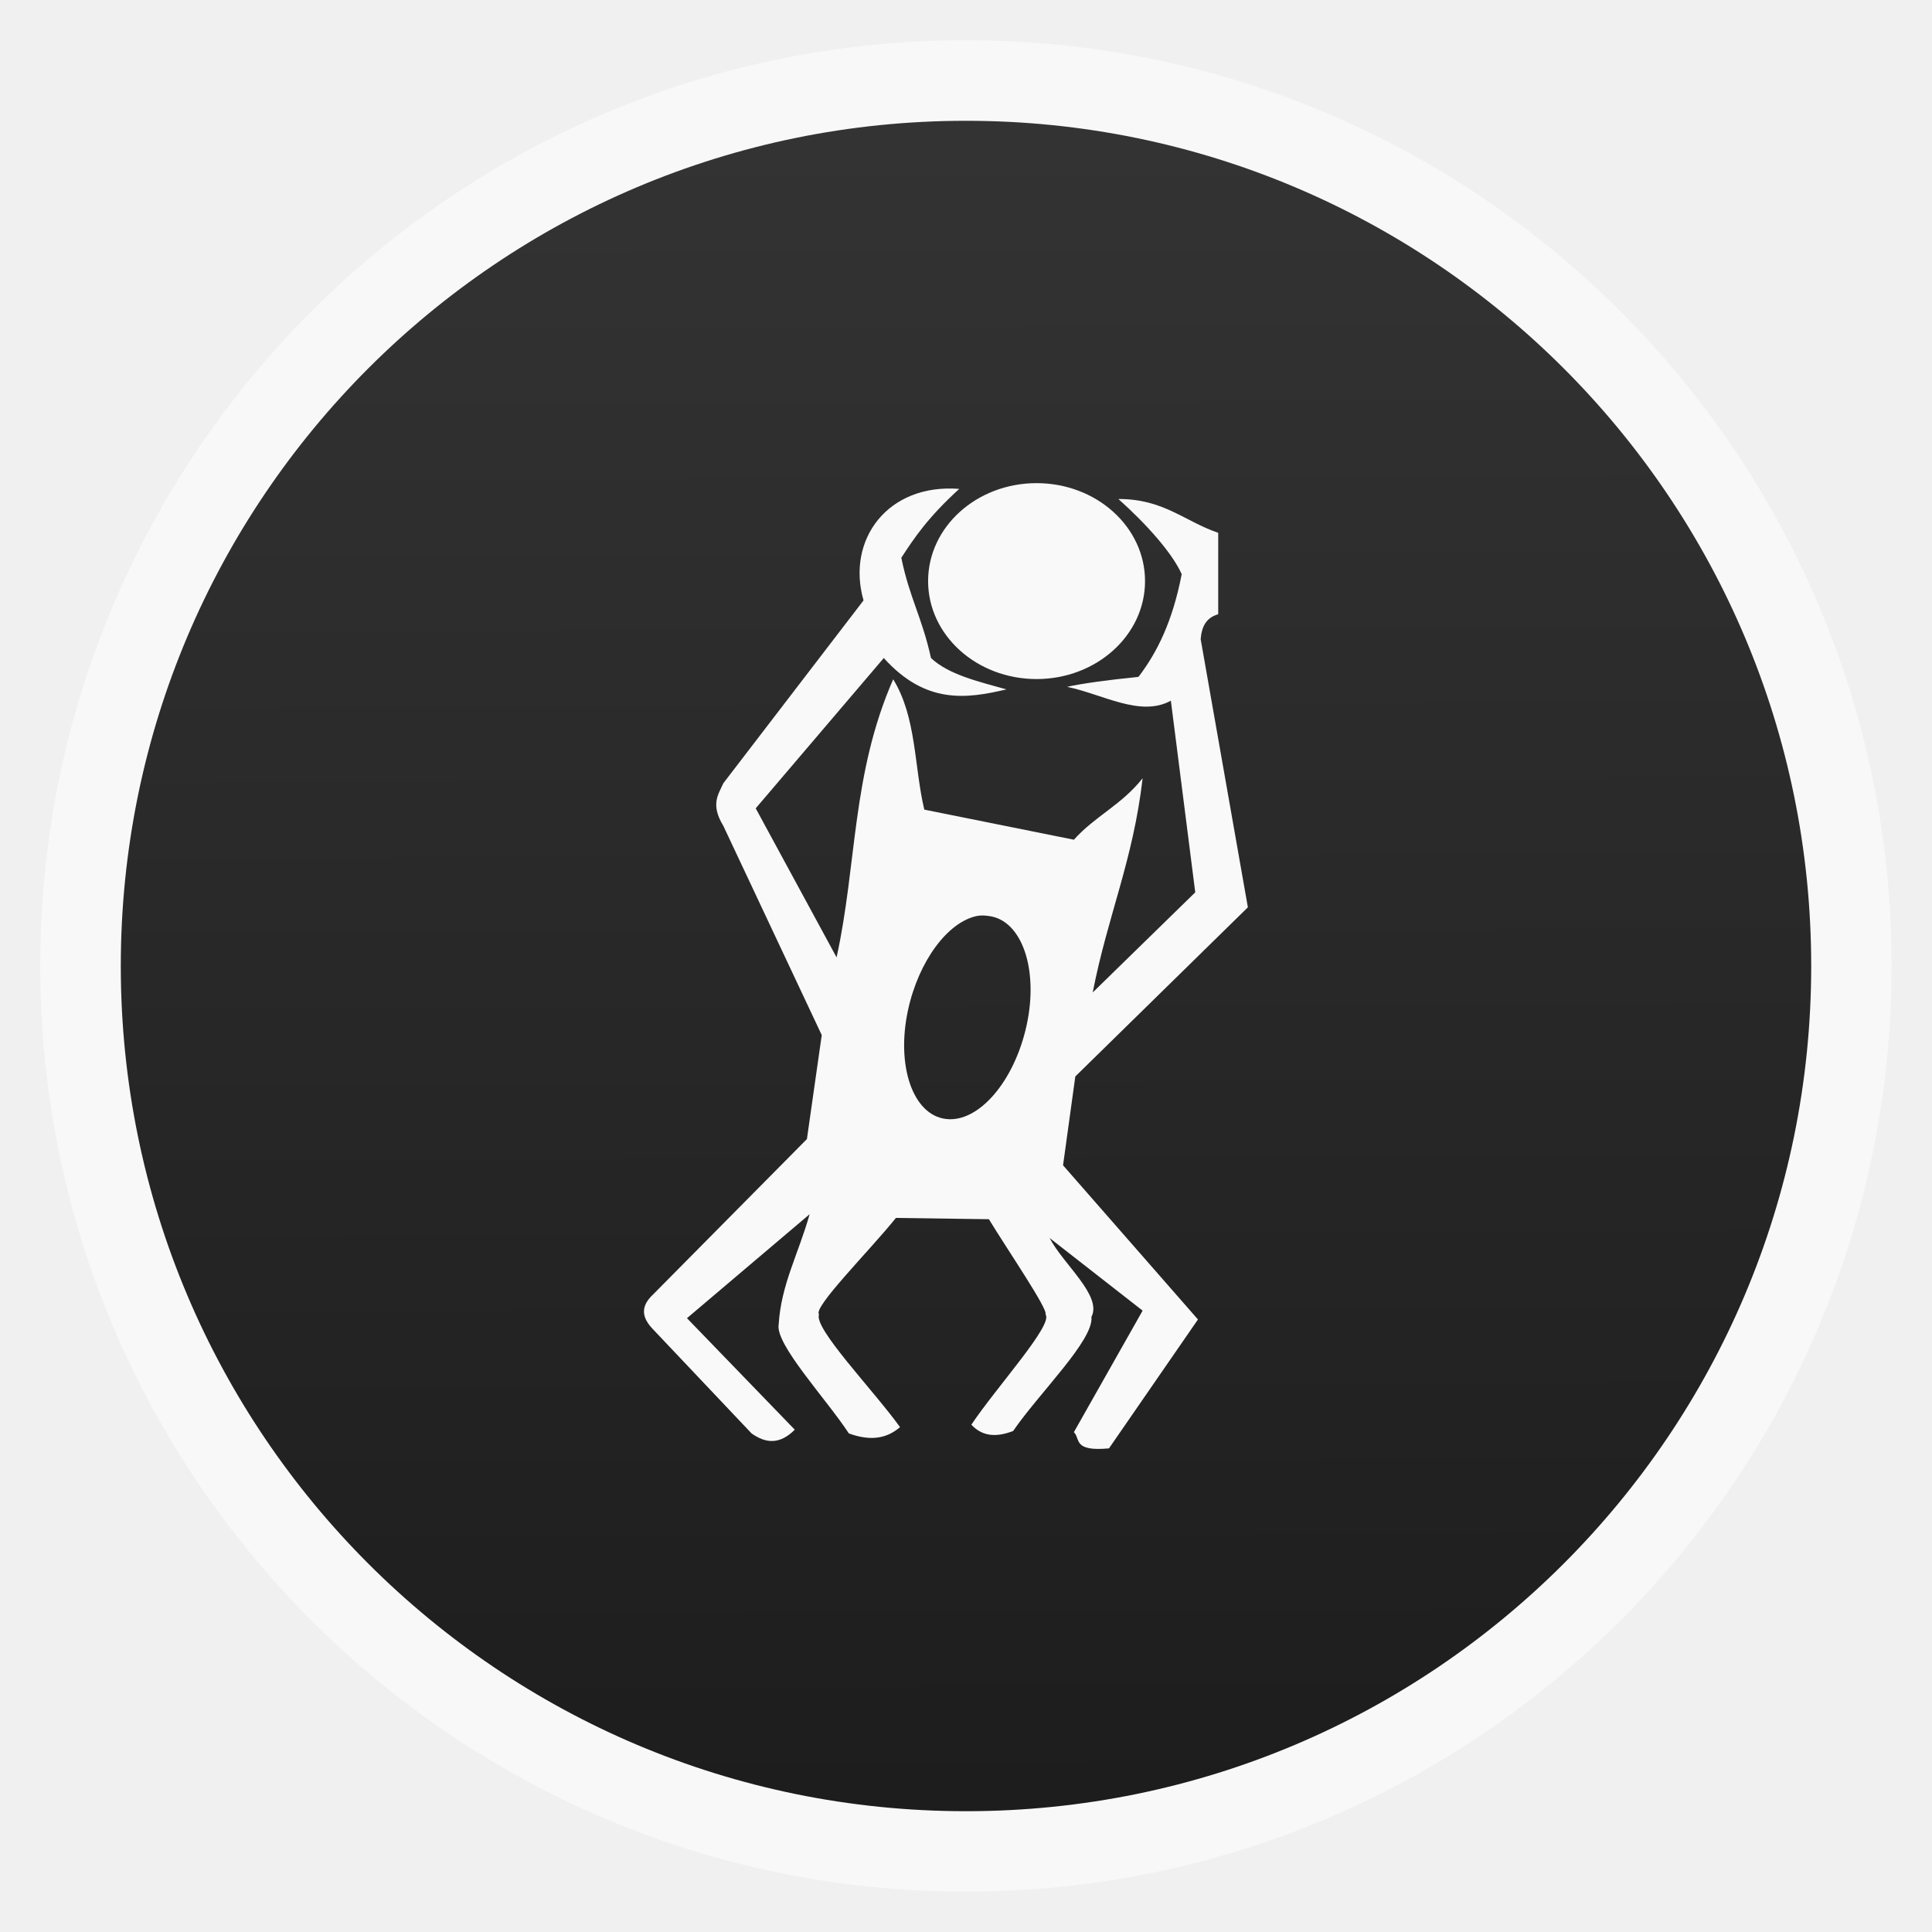
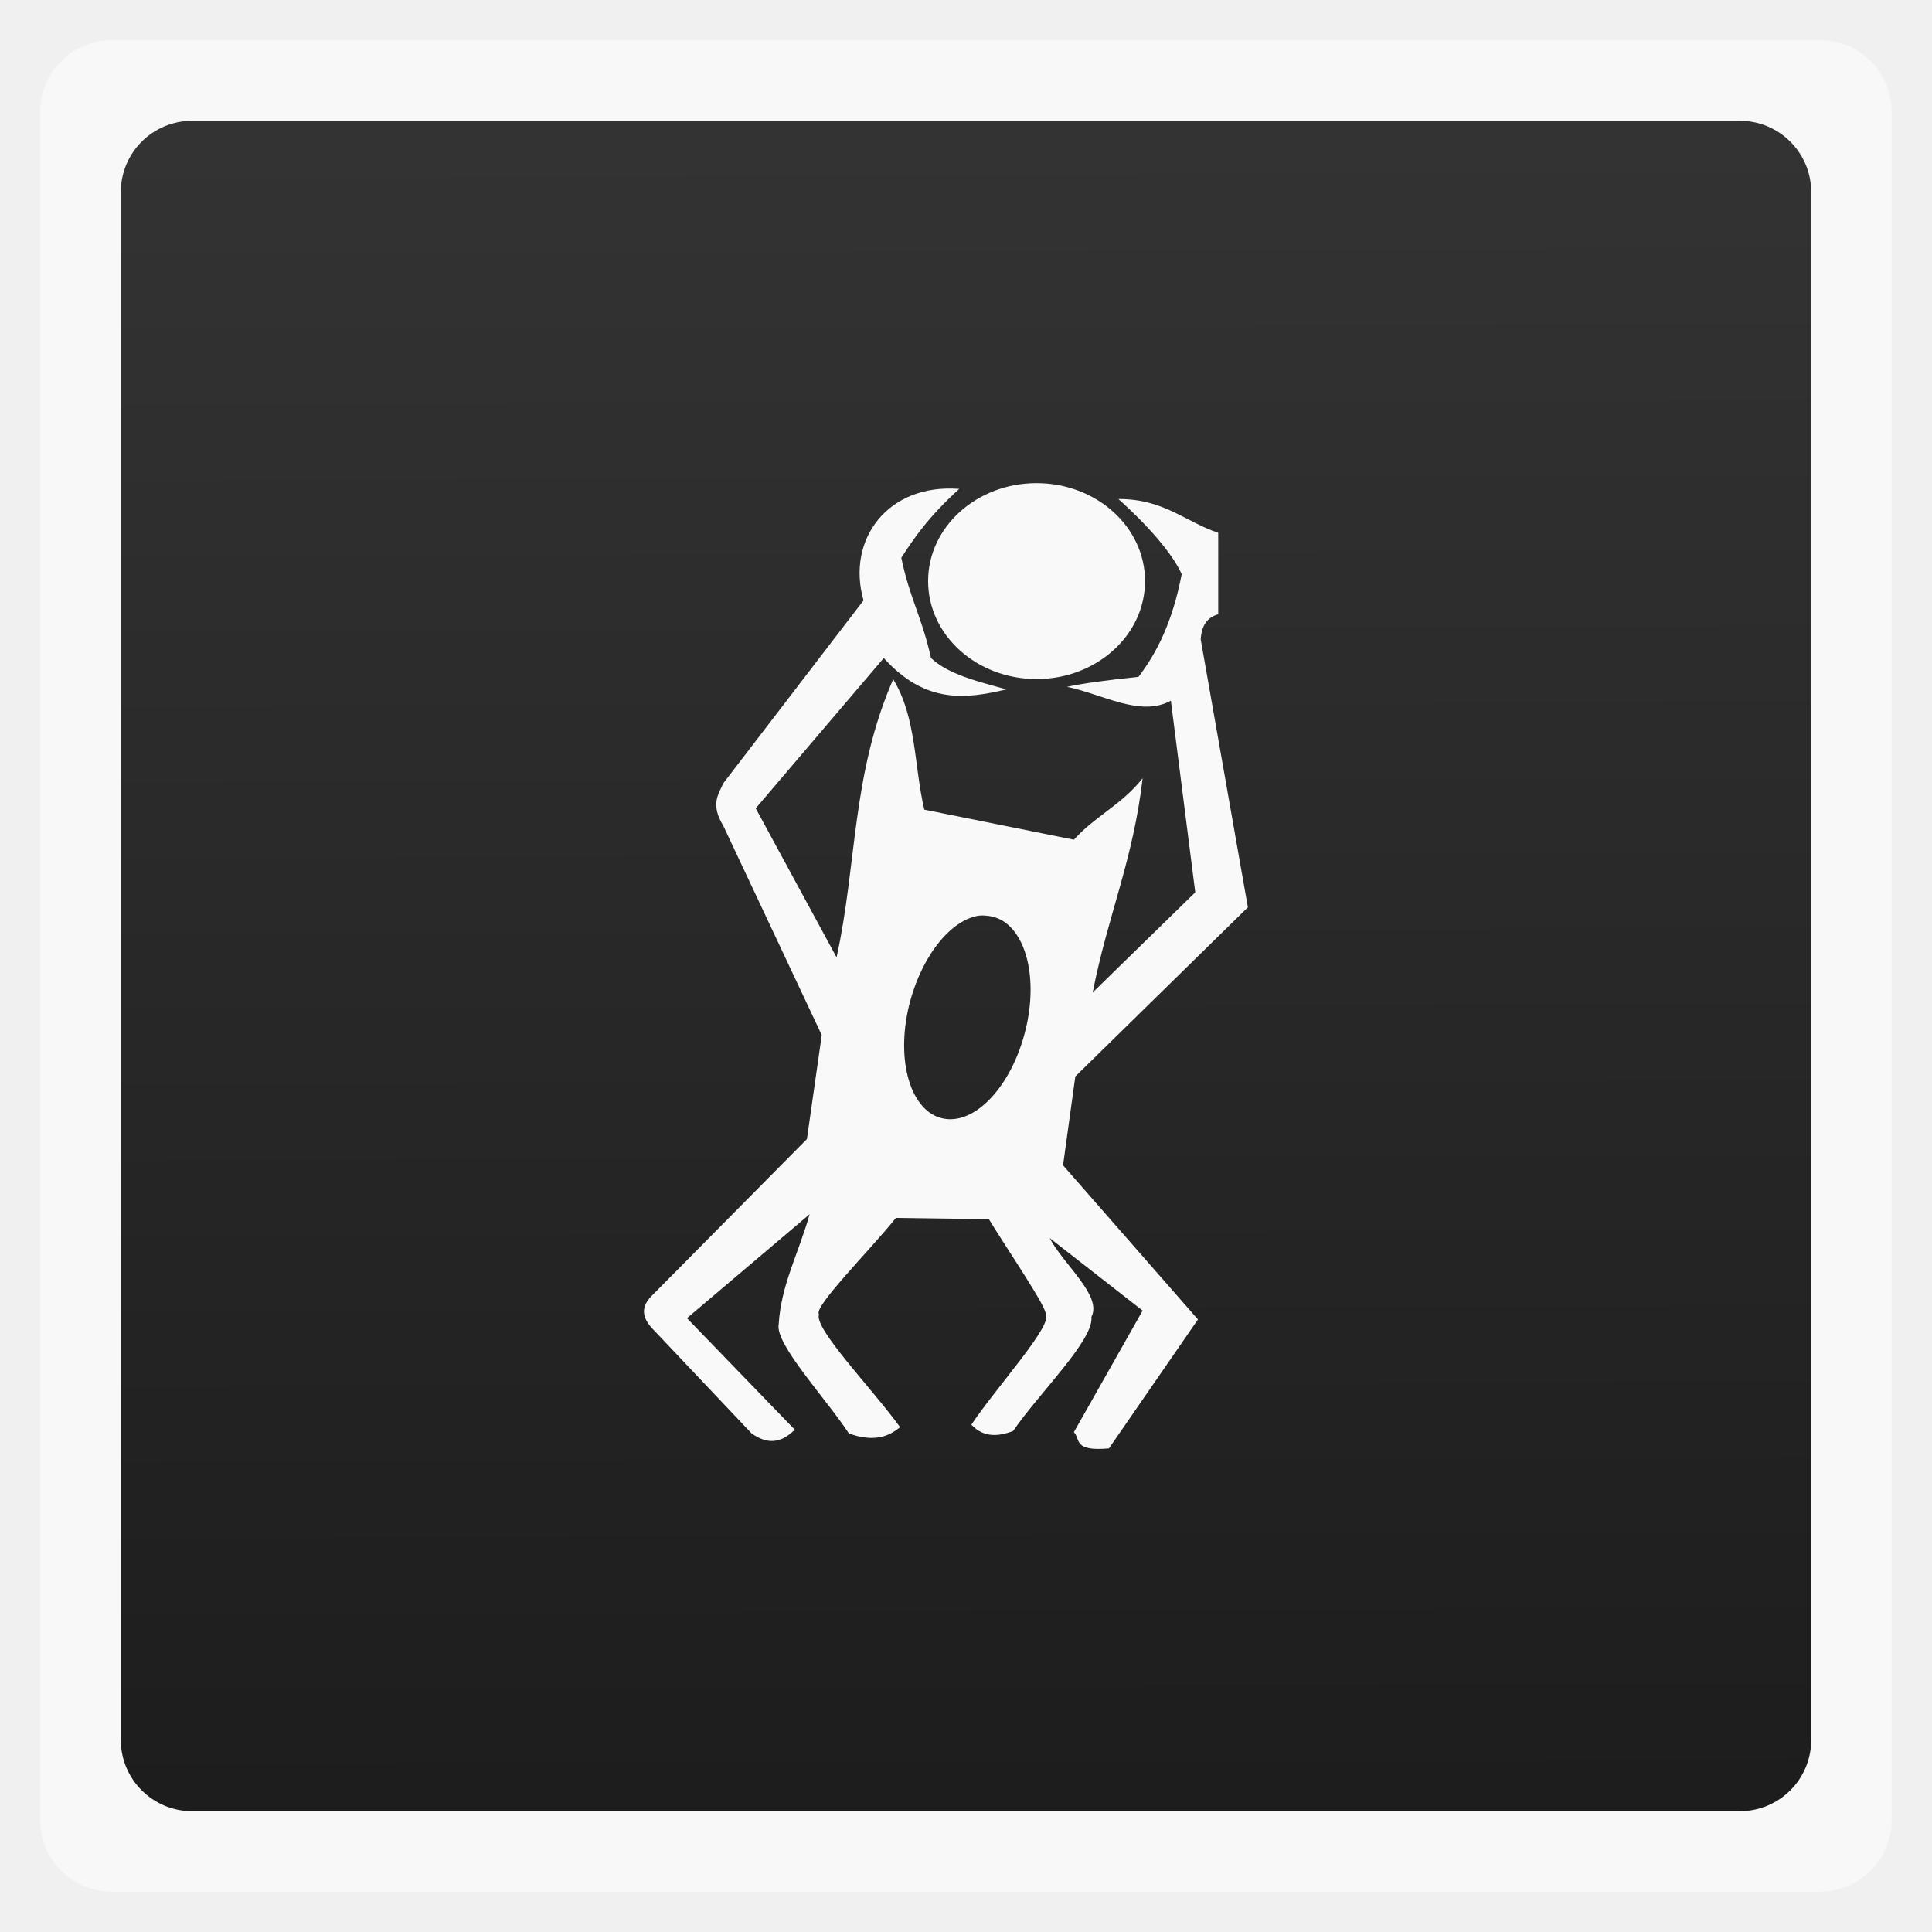
<svg xmlns="http://www.w3.org/2000/svg" xmlns:xlink="http://www.w3.org/1999/xlink" width="48" viewBox="0 0 13.547 13.547" height="48">
  <defs>
    <linearGradient id="0">
      <stop stop-color="#1d1d1d" />
      <stop offset="1" stop-color="#333333" />
    </linearGradient>
    <linearGradient xlink:href="#0" id="1" x1="6.732" y1="12.618" x2="6.693" y2="0.969" gradientUnits="userSpaceOnUse" />
  </defs>
-   <rect height="12.982" rx="6.491" y="0.282" x="0.282" width="12.982" opacity="0.5" fill="#ffffff" fill-rule="evenodd" />
-   <rect height="11.853" rx="5.926" y="0.847" x="0.847" width="11.853" fill="url(#1)" fill-rule="evenodd" />
+   <rect height="12.982" rx="0.5" y="0.282" x="0.282" width="12.982" opacity="0.5" fill="#ffffff" fill-rule="evenodd" />
+   <rect height="11.853" rx="0.5" y="0.847" x="0.847" width="11.853" fill="url(#1)" fill-rule="evenodd" />
  <path d="M 6.726,3.428 C 6.225,3.389 5.933,3.784 6.055,4.21 L 5.072,5.492 c -0.035,0.079 -0.092,0.148 0,0.299 L 5.762,7.258 5.658,7.987 4.58,9.076 c -0.09,0.084 -0.082,0.162 0,0.246 l 0.69,0.729 c 0.103,0.073 0.199,0.077 0.303,-0.026 L 4.817,9.243 5.677,8.514 c -0.079,0.28 -0.2,0.493 -0.217,0.773 -0.026,0.139 0.337,0.526 0.492,0.764 0.167,0.061 0.276,0.027 0.359,-0.044 C 6.12,9.742 5.703,9.313 5.743,9.216 5.698,9.168 6.102,8.765 6.282,8.54 l 0.652,0.009 c 0.134,0.22 0.419,0.636 0.397,0.668 0.058,0.07 -0.347,0.513 -0.52,0.773 0.085,0.091 0.189,0.084 0.293,0.044 C 7.287,9.767 7.671,9.396 7.653,9.234 7.73,9.085 7.456,8.866 7.36,8.681 L 8.012,9.19 7.53,10.042 c 0.048,0.049 -0.008,0.137 0.246,0.114 L 8.4,9.252 7.454,8.171 7.54,7.548 8.75,6.362 8.419,4.482 C 8.426,4.395 8.456,4.332 8.542,4.307 l 0,-0.571 C 8.308,3.657 8.16,3.498 7.842,3.499 c 0.194,0.173 0.377,0.377 0.444,0.527 -0.064,0.332 -0.173,0.55 -0.303,0.72 -0.223,0.023 -0.398,0.047 -0.501,0.07 0.249,0.051 0.515,0.215 0.728,0.097 L 8.381,6.257 7.662,6.959 C 7.768,6.417 7.945,6.035 8.012,5.457 7.862,5.646 7.68,5.721 7.53,5.888 L 6.481,5.677 C 6.409,5.372 6.427,5.03 6.263,4.763 5.971,5.431 6.01,6.058 5.866,6.713 L 5.299,5.668 6.197,4.614 C 6.491,4.94 6.776,4.9 7.057,4.834 6.857,4.778 6.651,4.73 6.528,4.614 6.465,4.328 6.377,4.191 6.32,3.911 6.411,3.771 6.506,3.629 6.726,3.428 z m 0.123,2.995 c 0.029,-0.006 0.056,-0.004 0.085,0 0.23,0.029 0.35,0.371 0.265,0.764 C 7.114,7.581 6.862,7.875 6.632,7.846 6.402,7.818 6.282,7.476 6.367,7.082 6.442,6.738 6.645,6.466 6.849,6.423 z" fill="#f9f9f9" />
  <path d="m 96.508,-57.458 a 15.051,14.441 0 1 1 -30.102,0 15.051,14.441 0 1 1 30.102,0 z" transform="matrix(0.04890697,0,0,0.04597099,3.284496,6.716007)" fill="#f9f9f9" stroke="#f9f9f9" />
</svg>
